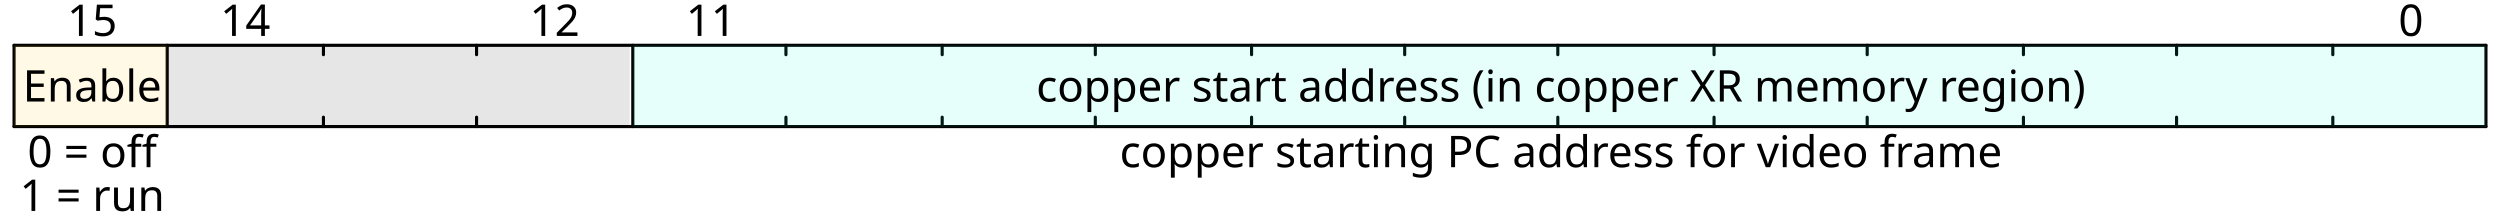
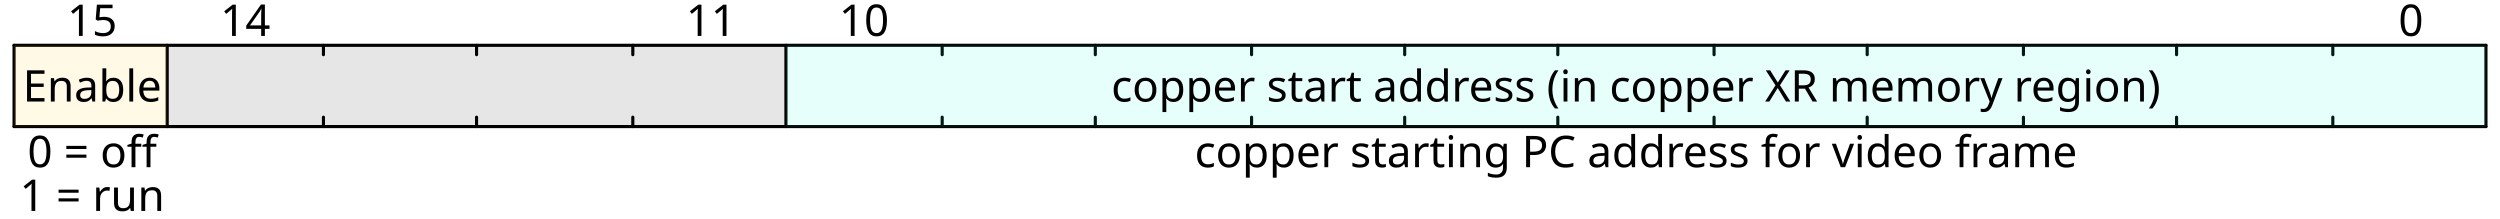
<svg xmlns="http://www.w3.org/2000/svg" width="800" height="70" viewBox="0 0 800 70" class="WaveDrom">
  <g transform="translate(0.5,0.5)" text-anchor="middle" font-size="14" font-family="sans-serif" font-weight="normal">
    <g transform="translate(4,14)">
      <g stroke="black" stroke-width="1" stroke-linecap="round">
        <line x2="791" />
        <line y2="26" />
        <line x2="791" y1="26" y2="26" />
        <line x1="791" x2="791" y2="26" />
        <line x1="742" x2="742" y2="3" />
        <line x1="742" x2="742" y1="26" y2="23" />
        <line x1="692" x2="692" y2="3" />
        <line x1="692" x2="692" y1="26" y2="23" />
        <line x1="643" x2="643" y2="3" />
        <line x1="643" x2="643" y1="26" y2="23" />
        <line x1="593" x2="593" y2="3" />
        <line x1="593" x2="593" y1="26" y2="23" />
        <line x1="544" x2="544" y2="3" />
        <line x1="544" x2="544" y1="26" y2="23" />
        <line x1="494" x2="494" y2="3" />
        <line x1="494" x2="494" y1="26" y2="23" />
        <line x1="445" x2="445" y2="3" />
        <line x1="445" x2="445" y1="26" y2="23" />
        <line x1="396" x2="396" y2="3" />
        <line x1="396" x2="396" y1="26" y2="23" />
        <line x1="346" x2="346" y2="3" />
        <line x1="346" x2="346" y1="26" y2="23" />
        <line x1="297" x2="297" y2="3" />
        <line x1="297" x2="297" y1="26" y2="23" />
-         <line x1="247" x2="247" y2="3" />
-         <line x1="247" x2="247" y1="26" y2="23" />
-         <line x1="198" x2="198" y2="26" />
+         <line x1="247" x2="247" y2="26" />
+         <line x1="198" x2="198" y2="3" />
+         <line x1="198" x2="198" y1="26" y2="23" />
        <line x1="148" x2="148" y2="3" />
        <line x1="148" x2="148" y1="26" y2="23" />
        <line x1="99" x2="99" y2="3" />
        <line x1="99" x2="99" y1="26" y2="23" />
        <line x1="49" x2="49" y2="26" />
      </g>
      <g>
        <g>
-           <rect x="198" width="593" height="26" style="fill-opacity:0.1;fill:hsl(170,100%,50%)" />
-           <rect x="49" width="148" height="26" style="fill-opacity:0.1" />
+           <rect x="247" width="544" height="26" style="fill-opacity:0.1;fill:hsl(170,100%,50%)" />
+           <rect x="49" width="198" height="26" style="fill-opacity:0.1" />
          <rect width="49" height="26" style="fill-opacity:0.1;fill:hsl(45,100%,50%)" />
        </g>
        <g transform="translate(25,-3)">
          <text x="742">0</text>
+           <text x="247">10</text>
          <text x="198">11</text>
-           <text x="148">12</text>
          <text x="49">14</text>
          <text>15</text>
        </g>
        <g transform="translate(25,18)">
-           <text x="470">
+           <text x="494">
            <tspan>copper start address (in copper XR memory region)</tspan>
          </text>
          <text>
            <tspan>Enable</tspan>
          </text>
        </g>
        <g transform="translate(25,39)">
          <g>
-             <text x="470">
+             <text x="494">
              <tspan>copper starting PC address for video frame</tspan>
            </text>
          </g>
          <g>
            <text>
              <tspan>0 = off</tspan>
            </text>
            <text y="14">
              <tspan>1 = run</tspan>
            </text>
          </g>
        </g>
      </g>
    </g>
  </g>
</svg>
